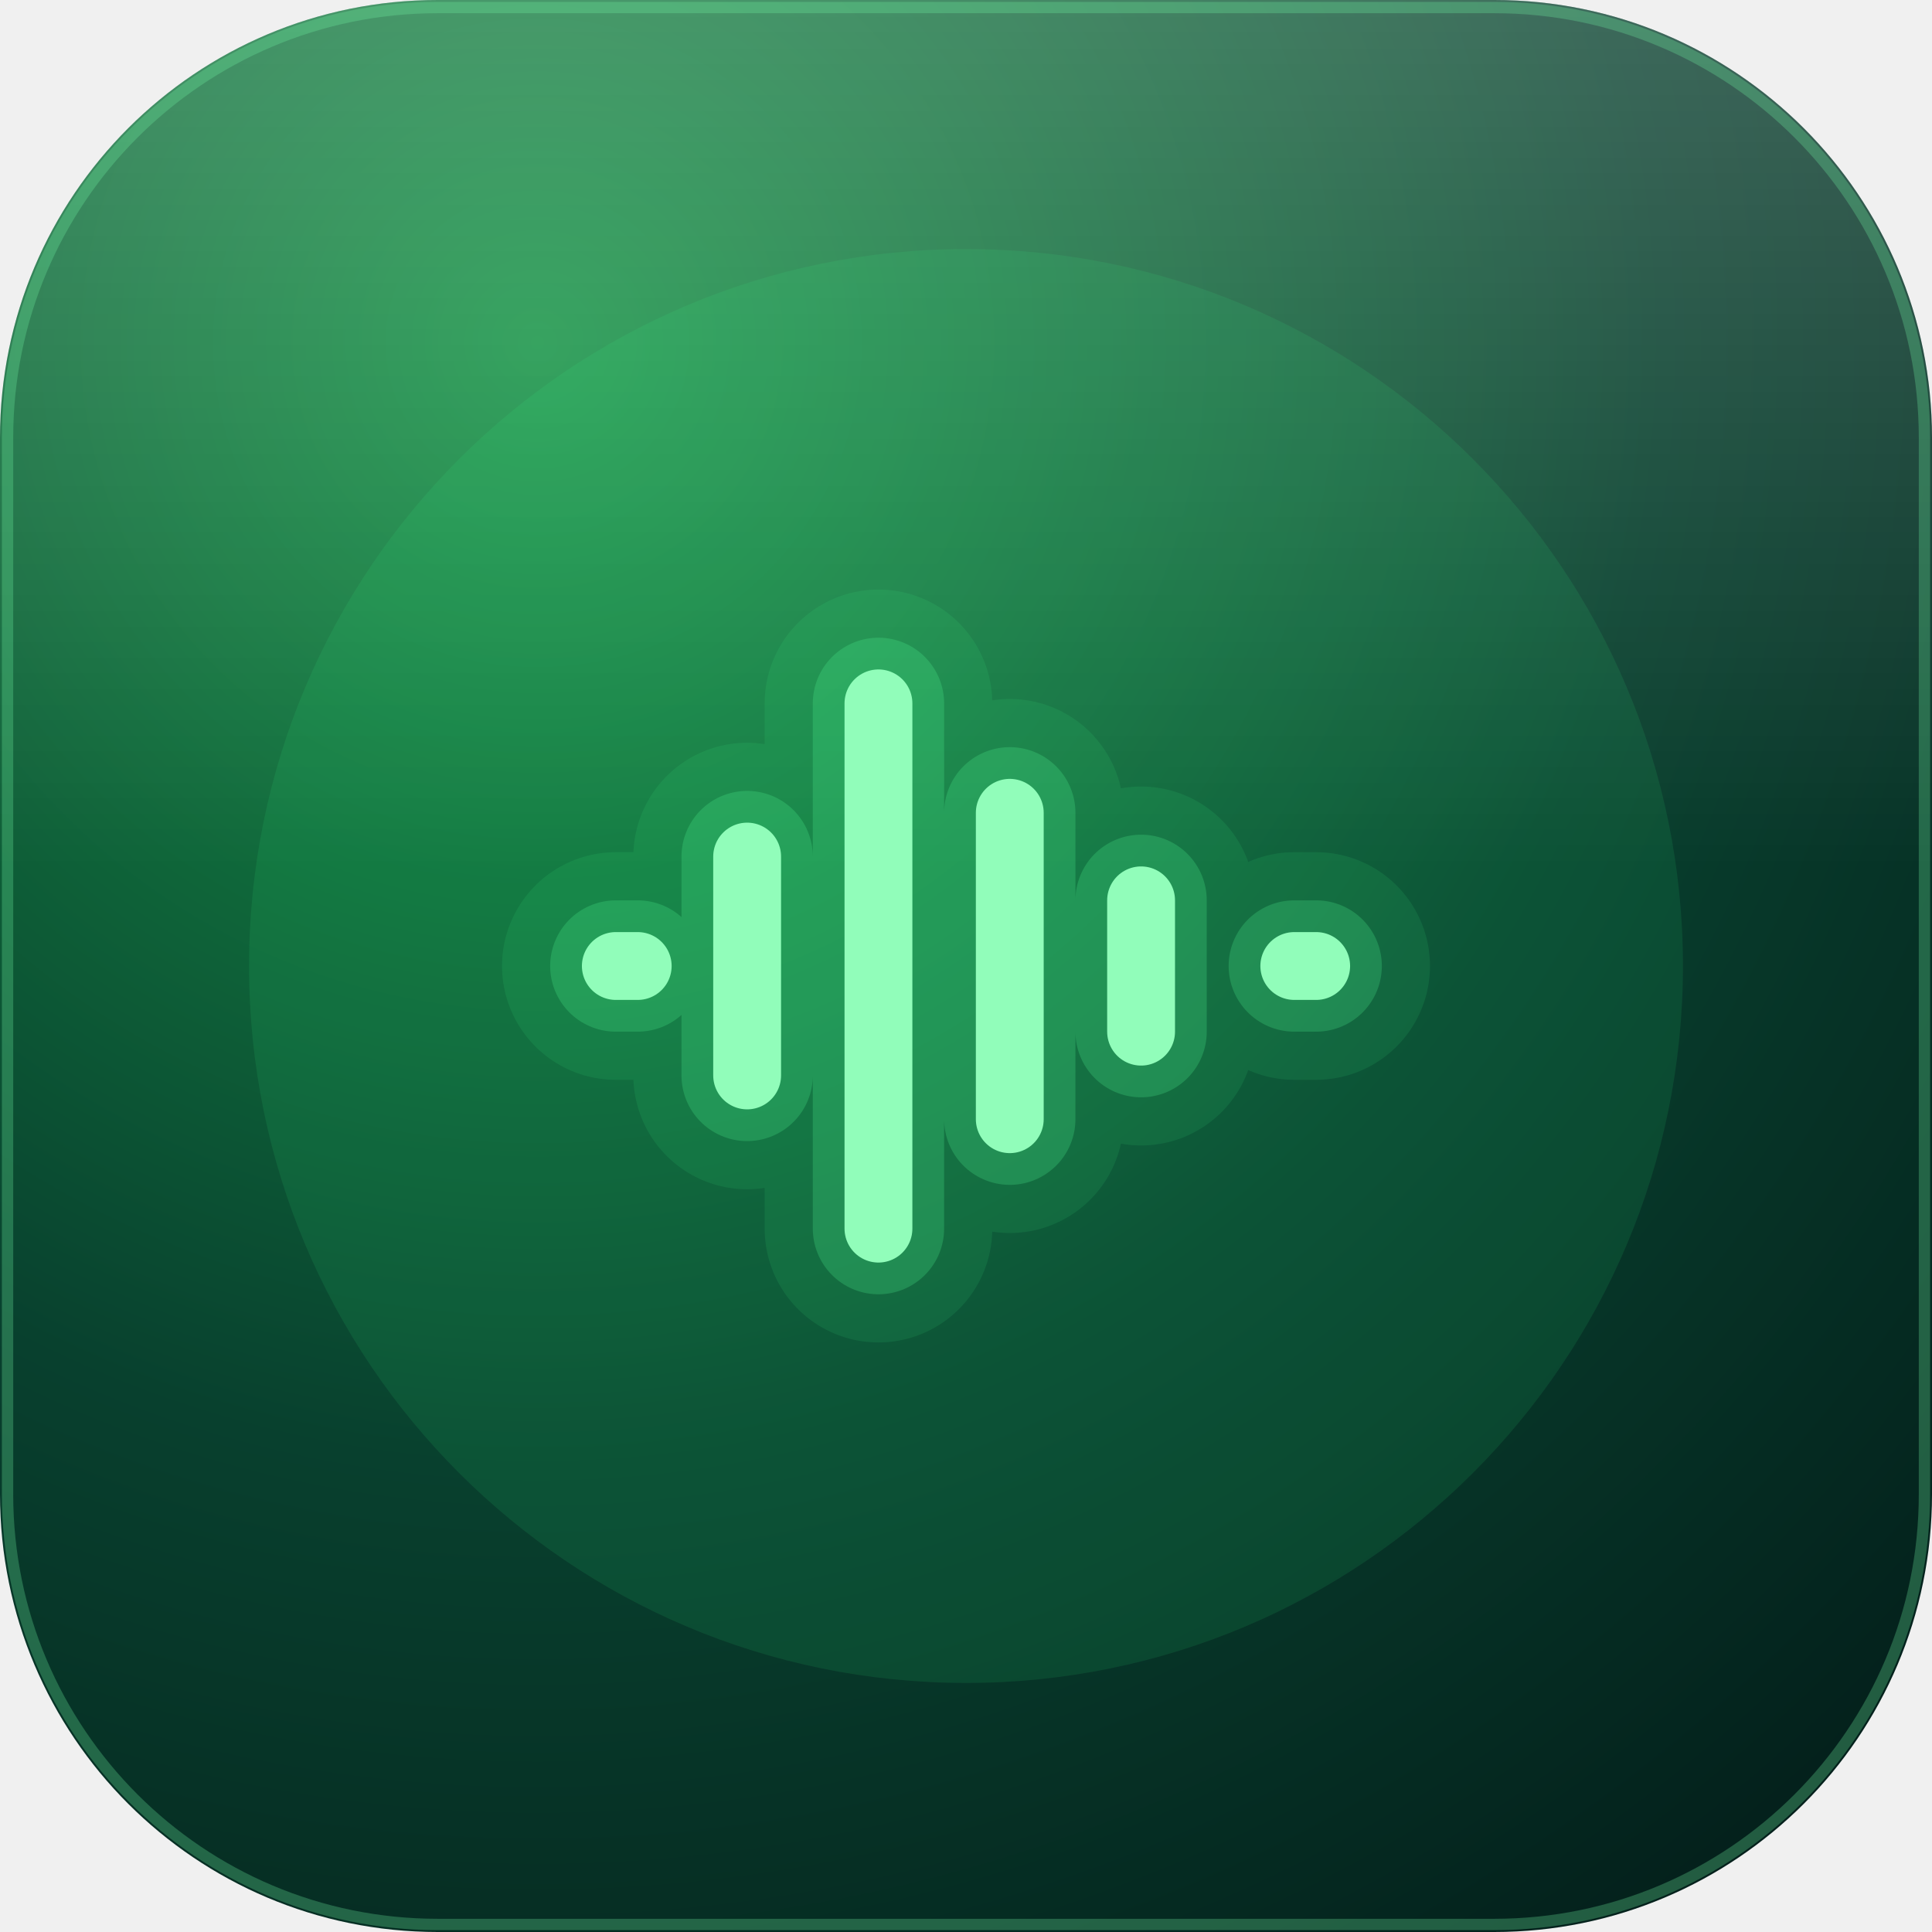
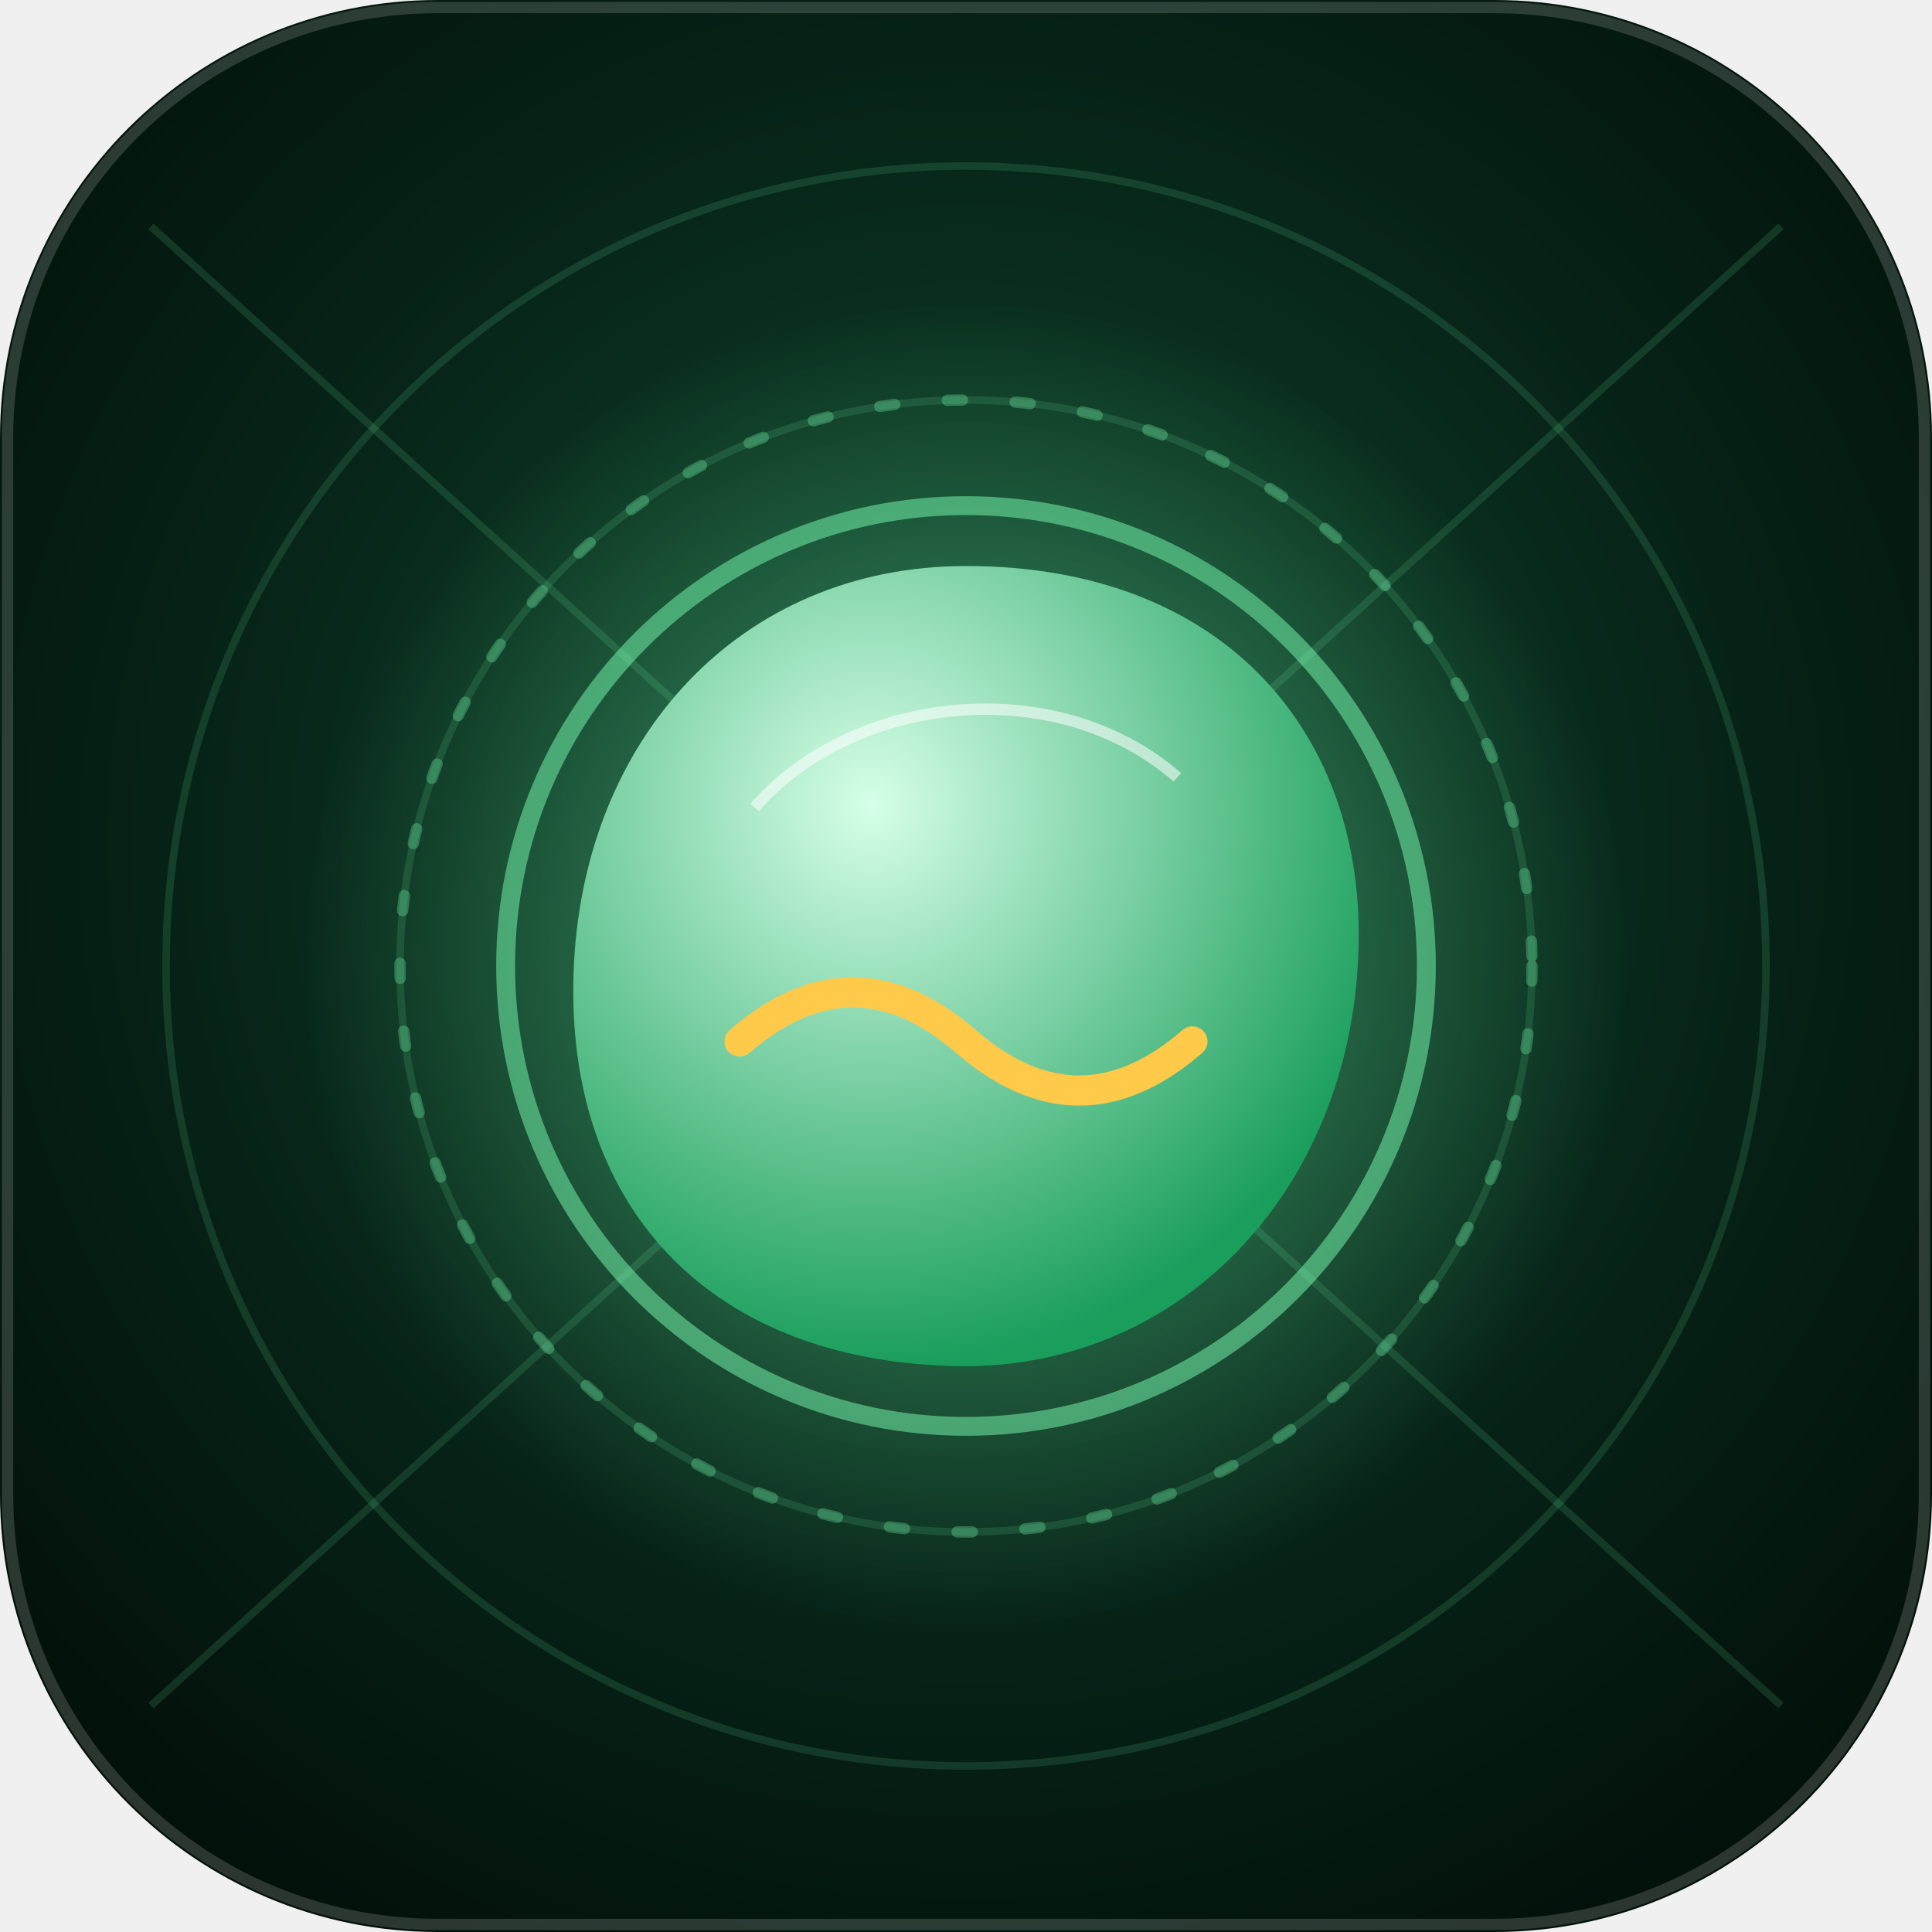
<svg xmlns="http://www.w3.org/2000/svg" viewBox="0 0 512 512">
-   <defs>
-     <radialGradient id="b" cx="28%" cy="18%" r="105%">
-       <stop offset="0" stop-color="hsl(143 72% 34%)" />
-       <stop offset=".55" stop-color="hsl(161 78% 14%)" />
-       <stop offset="1" stop-color="hsl(175 80% 6%)" />
-     </radialGradient>
-     <linearGradient id="s" x1="0" y1="0" x2="0" y2="1">
-       <stop offset="0" stop-color="#fff" stop-opacity=".22" />
-       <stop offset=".45" stop-color="#fff" stop-opacity="0" />
-     </linearGradient>
-     <clipPath id="c">
-       <rect width="512" height="512" rx="116" />
-     </clipPath>
-   </defs>
-   <g clip-path="url(#c)">
-     <rect width="512" height="512" fill="url(#b)" />
-     <rect width="512" height="512" fill="url(#s)" />
-     <circle cx="256" cy="256" r="190" fill="hsl(143 95% 60%)" opacity=".10" />
+   <clipPath id="r">
+     <rect width="512" height="512" rx="116" />
+   </clipPath>
+   <g clip-path="url(#r)">
+     <defs>
+       <radialGradient id="bg" cx="50%" cy="44%" r="74%">
+         <stop offset="0" stop-color="#0f4a2e" />
+         <stop offset=".55" stop-color="#062216" />
+         <stop offset="1" stop-color="#020a06" />
+       </radialGradient>
+       <radialGradient id="halo" cx="50%" cy="50%" r="50%">
+         <stop offset="0" stop-color="#7affb4" stop-opacity=".5" />
+         <stop offset="1" stop-color="#7affb4" stop-opacity="0" />
+       </radialGradient>
+       <radialGradient id="orb" cx="38%" cy="30%" r="70%">
+         <stop offset="0" stop-color="#d6ffe8" />
+         <stop offset="1" stop-color="#1a9e5c" />
+       </radialGradient>
+     </defs>
+     <rect width="512" height="512" fill="url(#bg)" />
+     <g fill="none" stroke="#7affb4" stroke-opacity=".13" stroke-width="2">
+       <circle cx="256" cy="256" r="150" />
+       <circle cx="256" cy="256" r="212" />
+       <path d="M256 256L40 60M256 256L472 60M256 256L40 452M256 256L472 452" />
+     </g>
+     <circle cx="256" cy="256" r="175" fill="url(#halo)" />
+     <g fill="none" stroke="#7affb4" stroke-linecap="round">
+       <circle cx="256" cy="256" r="150" stroke-width="3" opacity=".3" stroke-dasharray="4 14" />
+       <circle cx="256" cy="256" r="122" stroke-width="5" opacity=".5" />
+     </g>
+     <path d="M256 150 C326 150 362 196 360 252 C358 316 312 364 252 362 C186 360 150 318 152 258 C154 196 196 150 256 150Z" fill="url(#orb)" />
+     <path d="M200 214 C226 184 280 178 312 206" stroke="#fff" stroke-opacity=".55" stroke-width="3" fill="none" stroke-linejoin="round" />
+     <path d="M196 276 q30 -26 60 0 t60 0" fill="none" stroke="#ffc94a" stroke-width="8" stroke-linecap="round" />
  </g>
-   <g transform="translate(256 256) scale(11.6) translate(-12 -12)" fill="none" stroke-linecap="round" stroke-linejoin="round" color="hsl(143 96% 76%)">
-     <g stroke="hsl(143 100% 62%)" stroke-width="5.2" opacity=".10">
-       <path d="M4 12h.5M7 9.5v5M10 6v12M13 8.5v7M16 10.5v3M19.5 12h.5" />
-     </g>
-     <g stroke="hsl(143 100% 66%)" stroke-width="3" opacity=".22">
-       <path d="M4 12h.5M7 9.5v5M10 6v12M13 8.5v7M16 10.5v3M19.5 12h.5" />
-     </g>
-     <g stroke="hsl(143 96% 78%)" stroke-width="1.55">
-       <path d="M4 12h.5M7 9.5v5M10 6v12M13 8.5v7M16 10.5v3M19.5 12h.5" />
-     </g>
-   </g>
-   <rect x="2" y="2" width="508" height="508" rx="114" fill="none" stroke="hsl(143 85% 70%)" stroke-opacity=".28" stroke-width="3" />
+   <rect x="2" y="2" width="508" height="508" rx="114" fill="none" stroke="#fff" stroke-opacity=".16" stroke-width="3" />
</svg>
